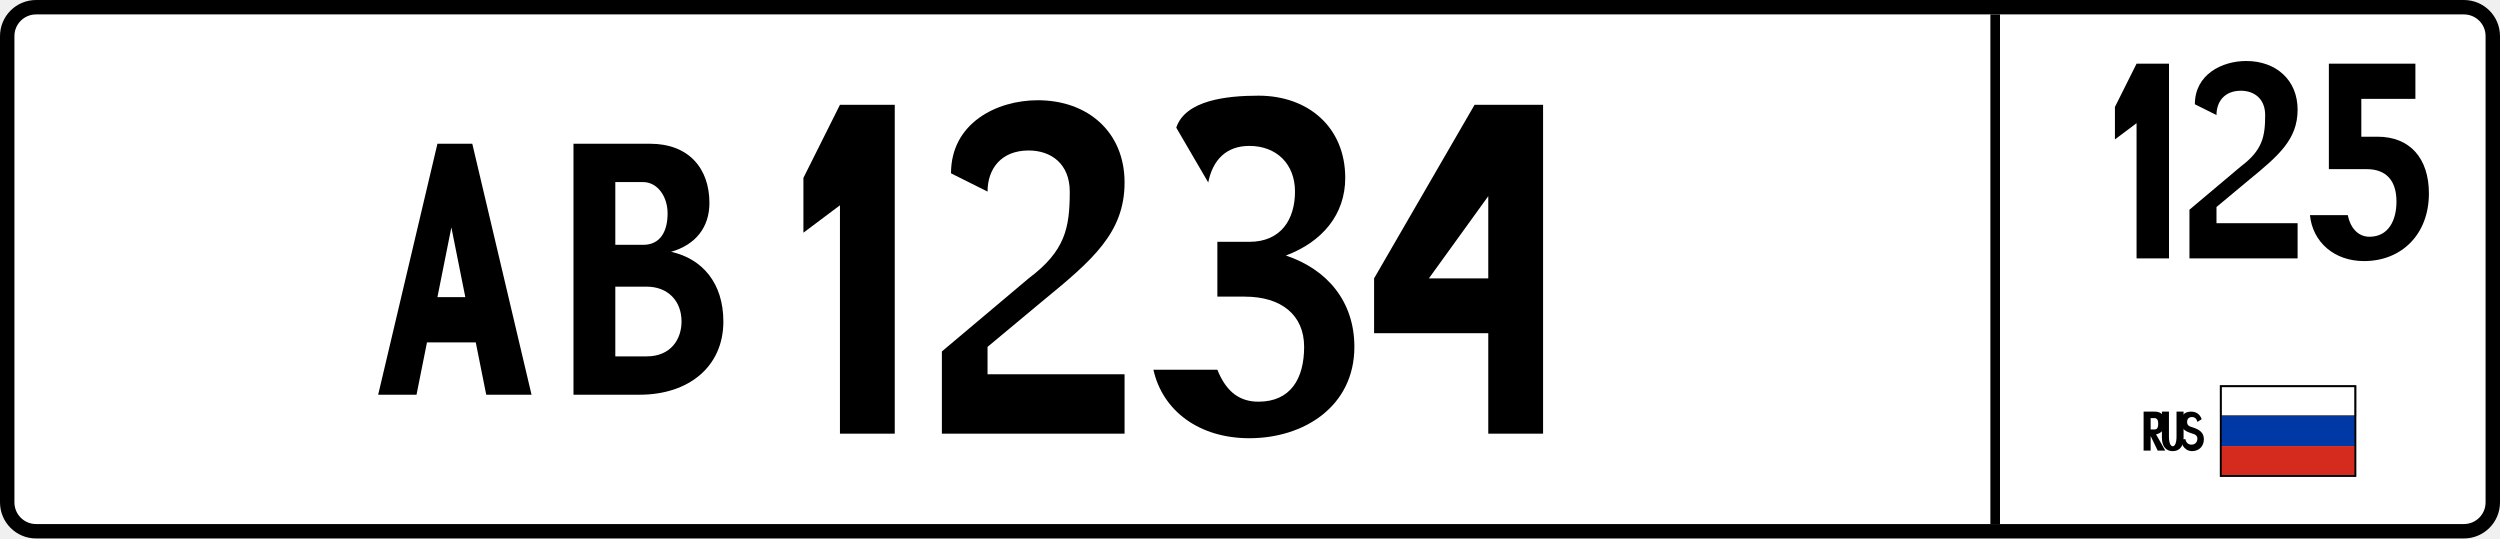
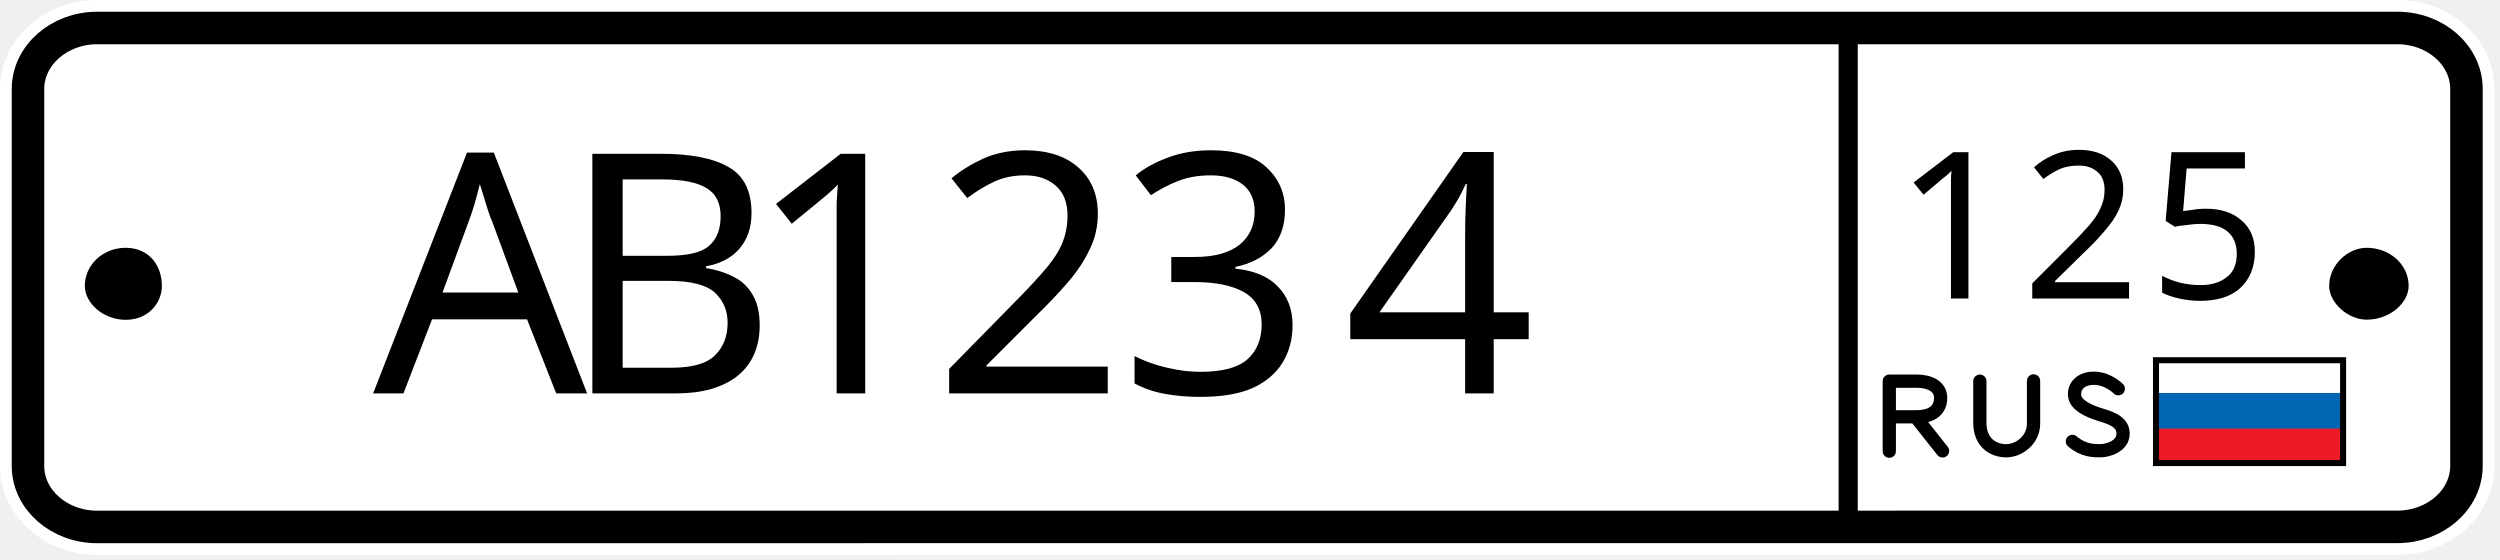
- <svg xmlns="http://www.w3.org/2000/svg" width="520mm" height="112mm" viewBox="0 0 520 112" fill="none">
-   <rect x="0" y="0" width="520" height="112" rx="7.5" ry="7.5" fill="#ffffff" />
-   <rect x="1.5" y="1.5" width="517" height="109" rx="6" ry="6" fill="none" stroke="#000000" stroke-width="3" />
-   <line x1="415" y1="4" x2="415" y2="108" stroke="#000000" stroke-width="2" stroke-linecap="square" />
-   <path fill="#000000" fill-rule="evenodd" d="M8 152 L42 8 H62 L96 152 H70 L64 122 H36 L30 152 Z M42 96 H58 L50 56 Z" transform="translate(75.76 27) scale(0.3625)" />
-   <path fill="#000000" fill-rule="evenodd" d="M12 8 H56 C78 8 90 22 90 42 C90 56 82 66 68 70 C86 74 98 88 98 110 C98 136 78 152 50 152 H12 Z M36 30 V66 H52 C62 66 66 58 66 48 C66 38 60 30 52 30 Z M36 90 V130 H54 C68 130 74 120 74 110 C74 98 66 90 54 90 Z" transform="translate(114.935 27) scale(0.3625)" />
-   <path fill="#000000" fill-rule="evenodd" d="M38 8 H62 V152 H38 V52 L22 64 V40 Z" transform="translate(156.66 18) scale(0.475)" />
-   <path fill="#000000" fill-rule="evenodd" d="M12 38 C12 16 32 6 50 6 C72 6 88 20 88 42 C88 64 74 76 52 94 L28 114 V126 H88 V152 H8 V116 L46 84 C62 72 64 62 64 46 C64 34 56 28 46 28 C34 28 28 36 28 46 Z" transform="translate(192.11 18) scale(0.475)" />
-   <path fill="#000000" fill-rule="evenodd" d="M16 18 C20 6 38 4 52 4 C74 4 90 18 90 40 C90 56 80 68 64 74 C82 80 94 94 94 114 C94 140 72 154 48 154 C26 154 10 142 6 124 H34 C38 134 44 138 52 138 C66 138 72 128 72 114 C72 100 62 92 46 92 H34 V68 H48 C62 68 68 58 68 46 C68 34 60 26 48 26 C38 26 32 32 30 42 Z" transform="translate(237.06 18) scale(0.475)" />
-   <path fill="#000000" fill-rule="evenodd" d="M58 8 H82 V152 H58 V108 H8 V84 L52 8 Z M32 84 H58 V48 Z" transform="translate(282.01 18) scale(0.475)" />
-   <path fill="#000000" fill-rule="evenodd" d="M38 8 H62 V152 H38 V52 L22 64 V40 Z" transform="translate(433.7188 11) scale(0.2812)" />
-   <path fill="#000000" fill-rule="evenodd" d="M12 38 C12 16 32 6 50 6 C72 6 88 20 88 42 C88 64 74 76 52 94 L28 114 V126 H88 V152 H8 V116 L46 84 C62 72 64 62 64 46 C64 34 56 28 46 28 C34 28 28 36 28 46 Z" transform="translate(453.1562 11) scale(0.2812)" />
-   <path fill="#000000" fill-rule="evenodd" d="M22 8 H86 V34 H46 V62 H58 C82 62 96 78 96 104 C96 134 76 154 48 154 C26 154 10 140 8 120 H36 C38 130 44 136 52 136 C66 136 72 124 72 110 C72 94 64 86 50 86 H22 Z" transform="translate(478.2188 11) scale(0.2812)" />
-   <g>
-     <path fill="#000000" fill-rule="evenodd" d="M14 8 H56 C80 8 94 24 94 50 C94 72 80 88 60 92 L94 152 H66 L40 98 H40 V152 H14 Z M40 32 V74 H54 C66 74 68 64 68 52 C68 40 64 32 54 32 Z" transform="translate(445.0813 85.1667) scale(0.0563)" />
-     <path fill="#000000" fill-rule="evenodd" d="M12 8 H38 V100 C38 124 44 136 52 136 C60 136 66 124 66 100 V8 H92 V104 C92 140 74 154 52 154 C30 154 12 140 12 104 Z" transform="translate(449.0019 85.1667) scale(0.0563)" />
-     <path fill="#000000" fill-rule="evenodd" d="M86 36 C78 14 62 8 46 8 C22 8 8 24 8 46 C8 68 22 80 48 88 C64 92 70 98 70 108 C70 120 62 130 48 130 C36 130 28 122 26 110 H8 C12 136 28 154 50 154 C76 154 94 136 94 110 C94 86 78 74 52 66 C36 62 32 56 32 46 C32 34 40 28 50 28 C62 28 68 36 70 46 Z" transform="translate(453.1137 85.1667) scale(0.0563)" />
+ <svg xmlns="http://www.w3.org/2000/svg" width="67" height="15" viewBox="0 0 67 15" fill="none">
+   <g clip-path="url(#clip0_5005_55)">
+     <path d="M66.101 2.383V12.487C66.101 13.388 65.27 14.12 64.247 14.12L2.604 14.122C1.583 14.122 0.75 13.392 0.75 12.487V2.386C0.75 1.484 1.583 0.75 2.604 0.75H64.247C65.27 0.75 66.101 1.483 66.101 2.383Z" stroke-width="1.5" stroke-miterlimit="3.864" stroke="white" />
+     <path d="M66.101 2.383V12.487C66.101 13.388 65.27 14.12 64.247 14.12L2.604 14.122C1.583 14.122 0.75 13.392 0.75 12.487V2.386C0.75 1.484 1.583 0.75 2.604 0.75H64.247C65.27 0.75 66.101 1.483 66.101 2.383Z" fill="white" />
+     <path d="M66.101 2.383V12.487C66.101 13.388 65.27 14.12 64.247 14.12L2.604 14.122C1.583 14.122 0.75 13.392 0.75 12.487V2.386C0.75 1.484 1.583 0.75 2.604 0.75H64.247C65.27 0.75 66.101 1.483 66.101 2.383Z" stroke-width="0.871" stroke-miterlimit="3.864" stroke="black" />
+     <path d="M49.531 0.641V14.049" stroke-width="0.513" stroke-miterlimit="3.864" stroke="black" />
+     <path d="M3.369 6.641C3.977 6.641 4.338 7.095 4.338 7.663C4.338 8.117 3.978 8.571 3.369 8.571C2.76 8.571 2.273 8.117 2.273 7.663C2.273 7.095 2.76 6.641 3.369 6.641Z" fill="black" />
+     <path d="M63.426 6.641C64.053 6.641 64.552 7.095 64.552 7.663C64.552 8.113 64.053 8.567 63.426 8.567C62.923 8.567 62.422 8.113 62.422 7.663C62.422 7.095 62.923 6.641 63.426 6.641Z" fill="black" />
+     <path d="M62.795 11.447H57.781V12.46H62.795V11.447Z" fill="#ED1C24" />
+     <path d="M62.793 10.531H57.781V11.486H62.793V10.531Z" fill="#0066B3" />
+     <path d="M57.781 9.654H62.795V12.41H57.781V9.654Z" stroke-width="0.162" stroke-miterlimit="3.864" stroke="black" />
+     <path d="M50.633 12.092V10.215C50.633 10.215 51.016 10.215 51.369 10.215C51.723 10.215 52.009 10.36 52.009 10.66C52.009 10.964 51.812 11.17 51.358 11.17C50.908 11.17 50.633 11.17 50.633 11.17M51.38 11.225L52.06 12.084M53.06 10.215C53.06 10.215 53.06 10.789 53.06 11.33C53.06 11.872 53.426 12.08 53.769 12.08C54.109 12.08 54.499 11.791 54.499 11.356C54.499 10.922 54.499 10.208 54.499 10.208M56.771 10.418C56.771 10.418 56.478 10.117 56.075 10.138C55.724 10.156 55.568 10.388 55.602 10.62C55.635 10.853 55.949 11.001 56.221 11.092C56.496 11.182 56.891 11.266 56.899 11.613C56.906 11.964 56.476 12.08 56.293 12.08C56.11 12.08 55.831 12.08 55.54 11.829" stroke-width="0.355" stroke-miterlimit="2.613" stroke-linecap="round" stroke-linejoin="round" stroke="black" />
+     <text fill="black" style="white-space: pre" xml:space="preserve" font-family="Tahoma" font-size="9" letter-spacing="0em">
+       <tspan x="10" y="10.543">A</tspan>
+     </text>
+     <text fill="black" style="white-space: pre" xml:space="preserve" font-family="Tahoma" font-size="9" letter-spacing="0em">
+       <tspan x="15" y="10.543">B</tspan>
+     </text>
+     <text fill="black" style="white-space: pre" xml:space="preserve" font-family="Tahoma" font-size="9" letter-spacing="0em">
+       <tspan x="20" y="10.543">1</tspan>
+     </text>
+     <text fill="black" style="white-space: pre" xml:space="preserve" font-family="Tahoma" font-size="9" letter-spacing="0em">
+       <tspan x="25" y="10.543">2</tspan>
+     </text>
+     <text fill="black" style="white-space: pre" xml:space="preserve" font-family="Tahoma" font-size="9" letter-spacing="0em">
+       <tspan x="30" y="10.543">3</tspan>
+     </text>
+     <text fill="black" style="white-space: pre" xml:space="preserve" font-family="Tahoma" font-size="9" letter-spacing="0em">
+       <tspan x="36" y="10.543">4</tspan>
+     </text>
+     <text fill="black" style="white-space: pre" xml:space="preserve" font-family="Tahoma" font-size="5.5" letter-spacing="0em">
+       <tspan x="50.8" y="8">1</tspan>
+     </text>
+     <text fill="black" style="white-space: pre" xml:space="preserve" font-family="Tahoma" font-size="5.5" letter-spacing="0em">
+       <tspan x="54.2" y="8">2</tspan>
+     </text>
+     <text fill="black" style="white-space: pre" xml:space="preserve" font-family="Tahoma" font-size="5.5" letter-spacing="0em">
+       <tspan x="57.6" y="8">5</tspan>
+     </text>
  </g>
-   <g>
-     <rect x="461.919" y="80.333" width="28" height="6.222" fill="#ffffff" stroke="#000000" stroke-width="0.3" />
-     <rect x="461.919" y="86.556" width="28" height="6.222" fill="#0039A6" />
-     <rect x="461.919" y="92.778" width="28" height="6.222" fill="#D52B1E" />
-     <rect x="461.919" y="80.333" width="28" height="18.667" fill="none" stroke="#000000" stroke-width="0.4" />
-   </g>
+   <defs>
+     <clipPath id="clip0_5005_55">
+       <rect width="66.851" height="14.872" fill="white" />
+     </clipPath>
+   </defs>
</svg>
